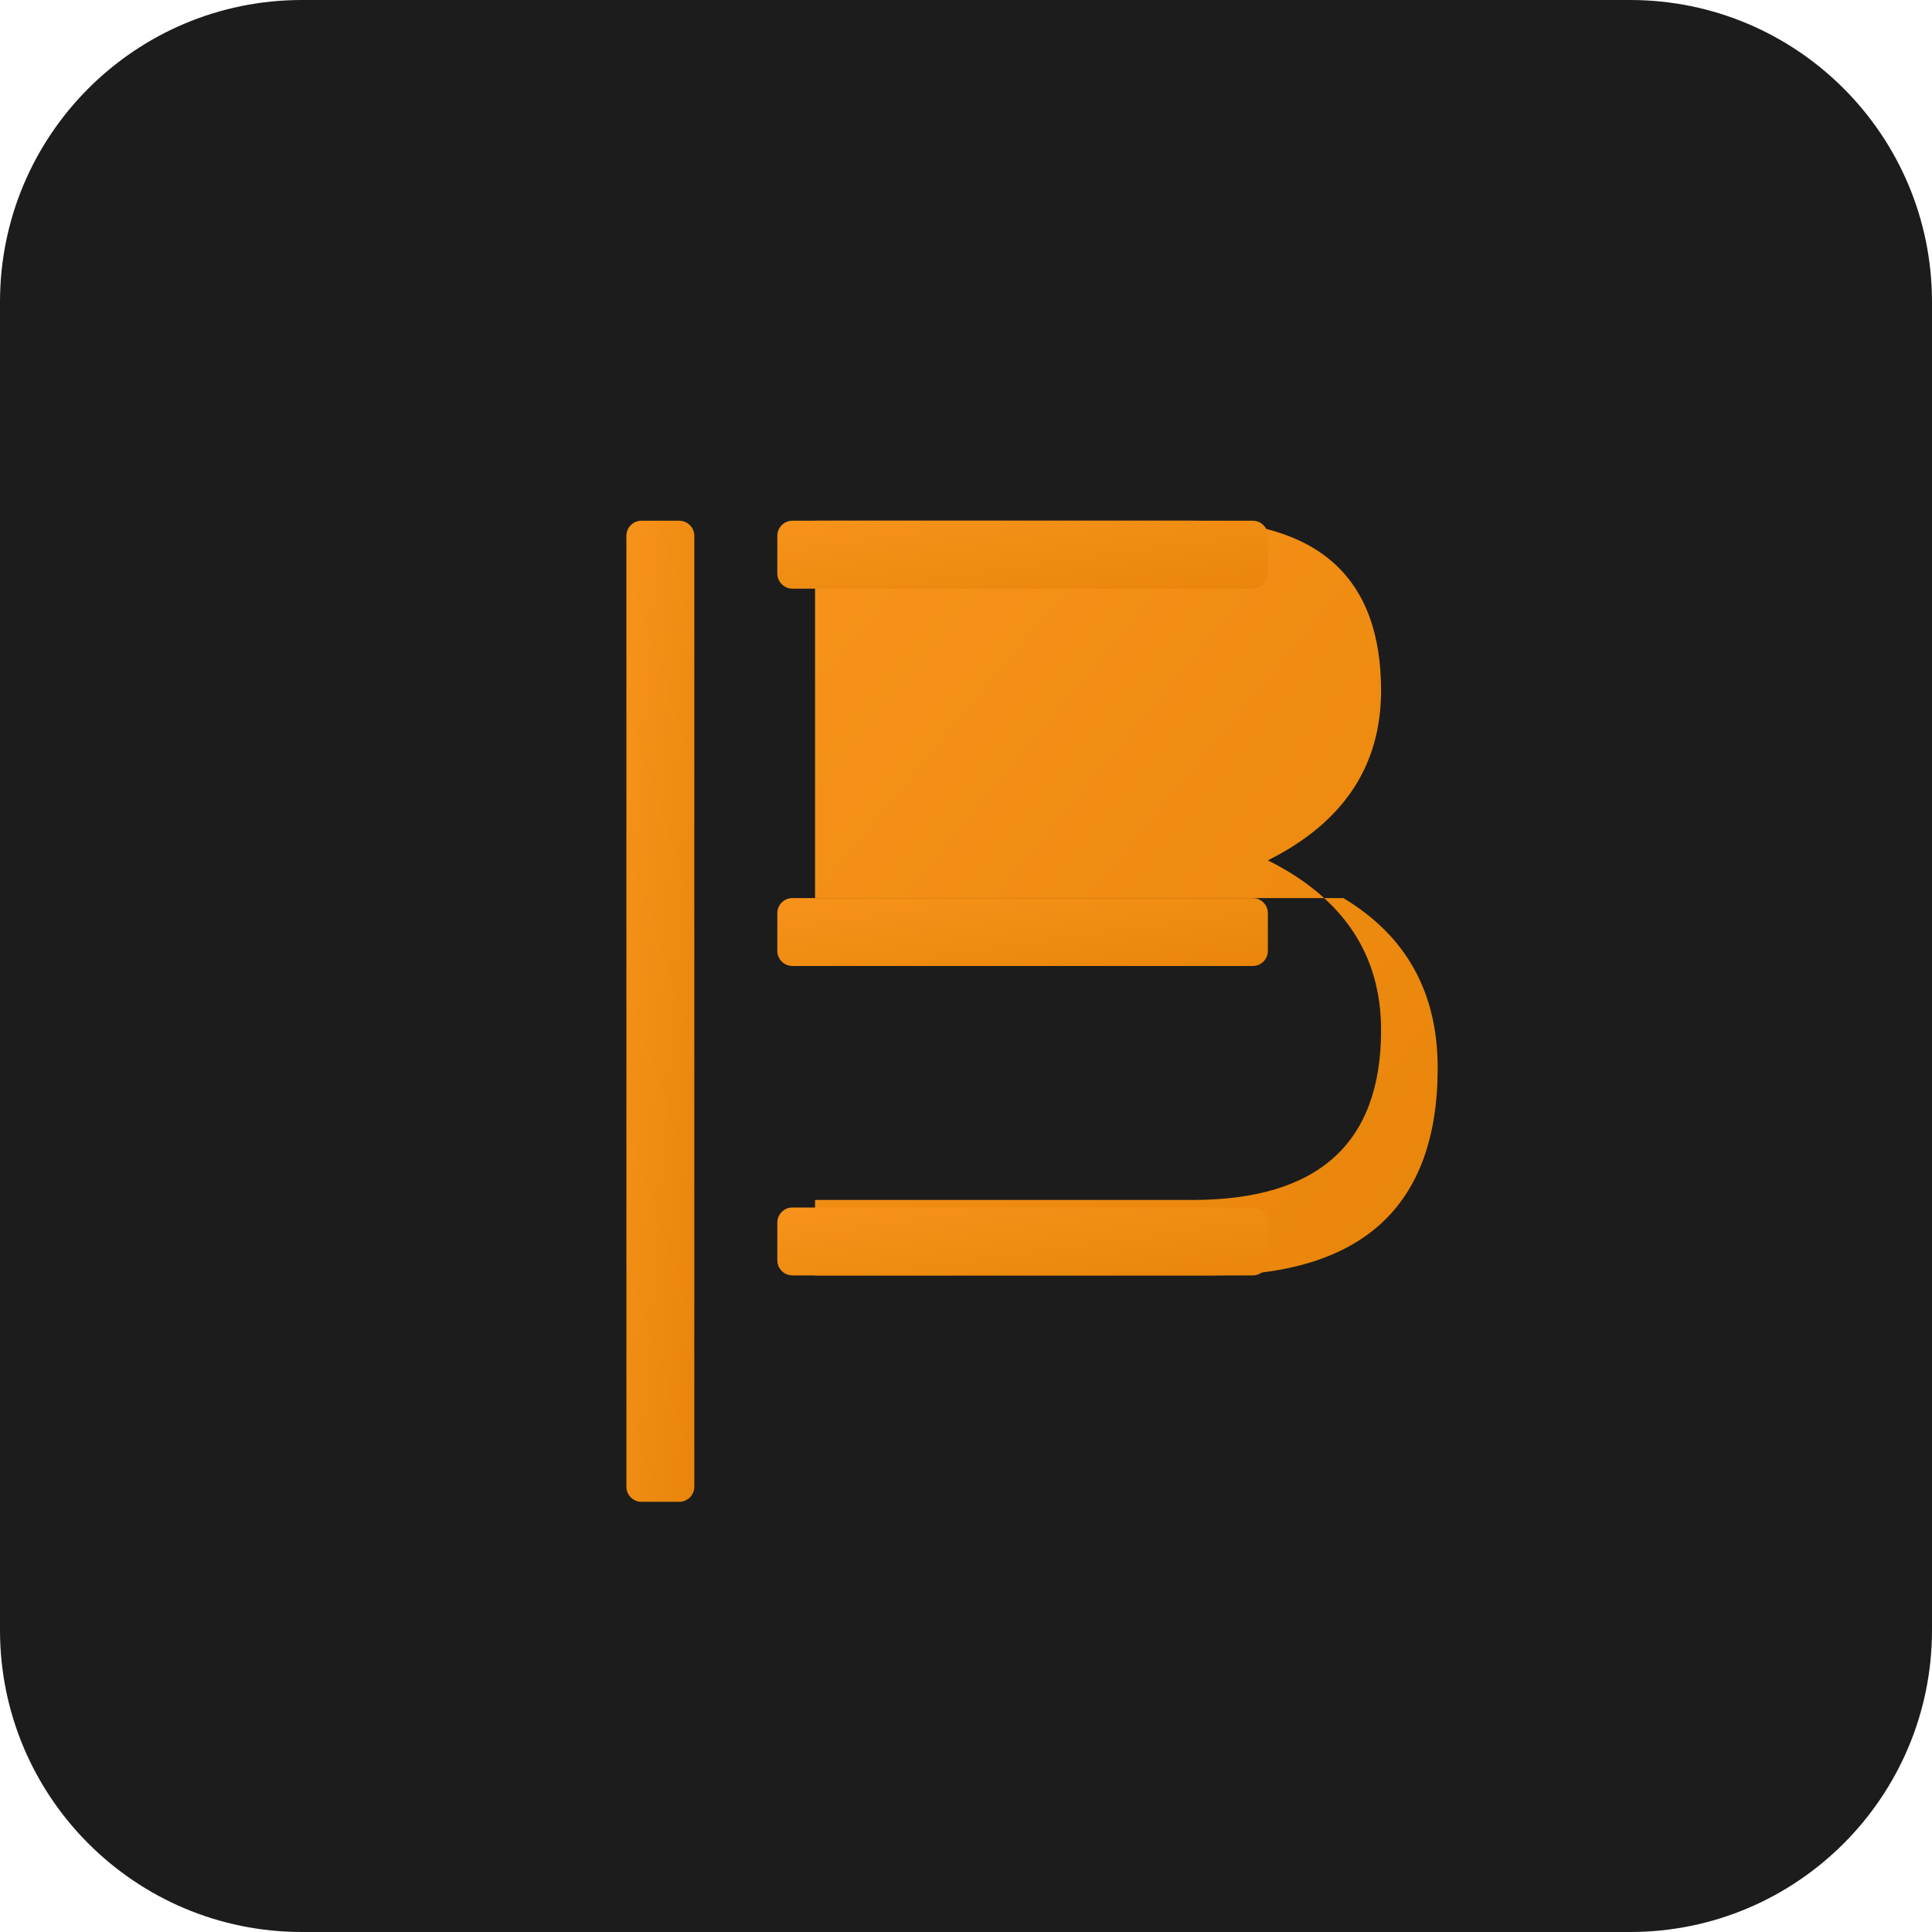
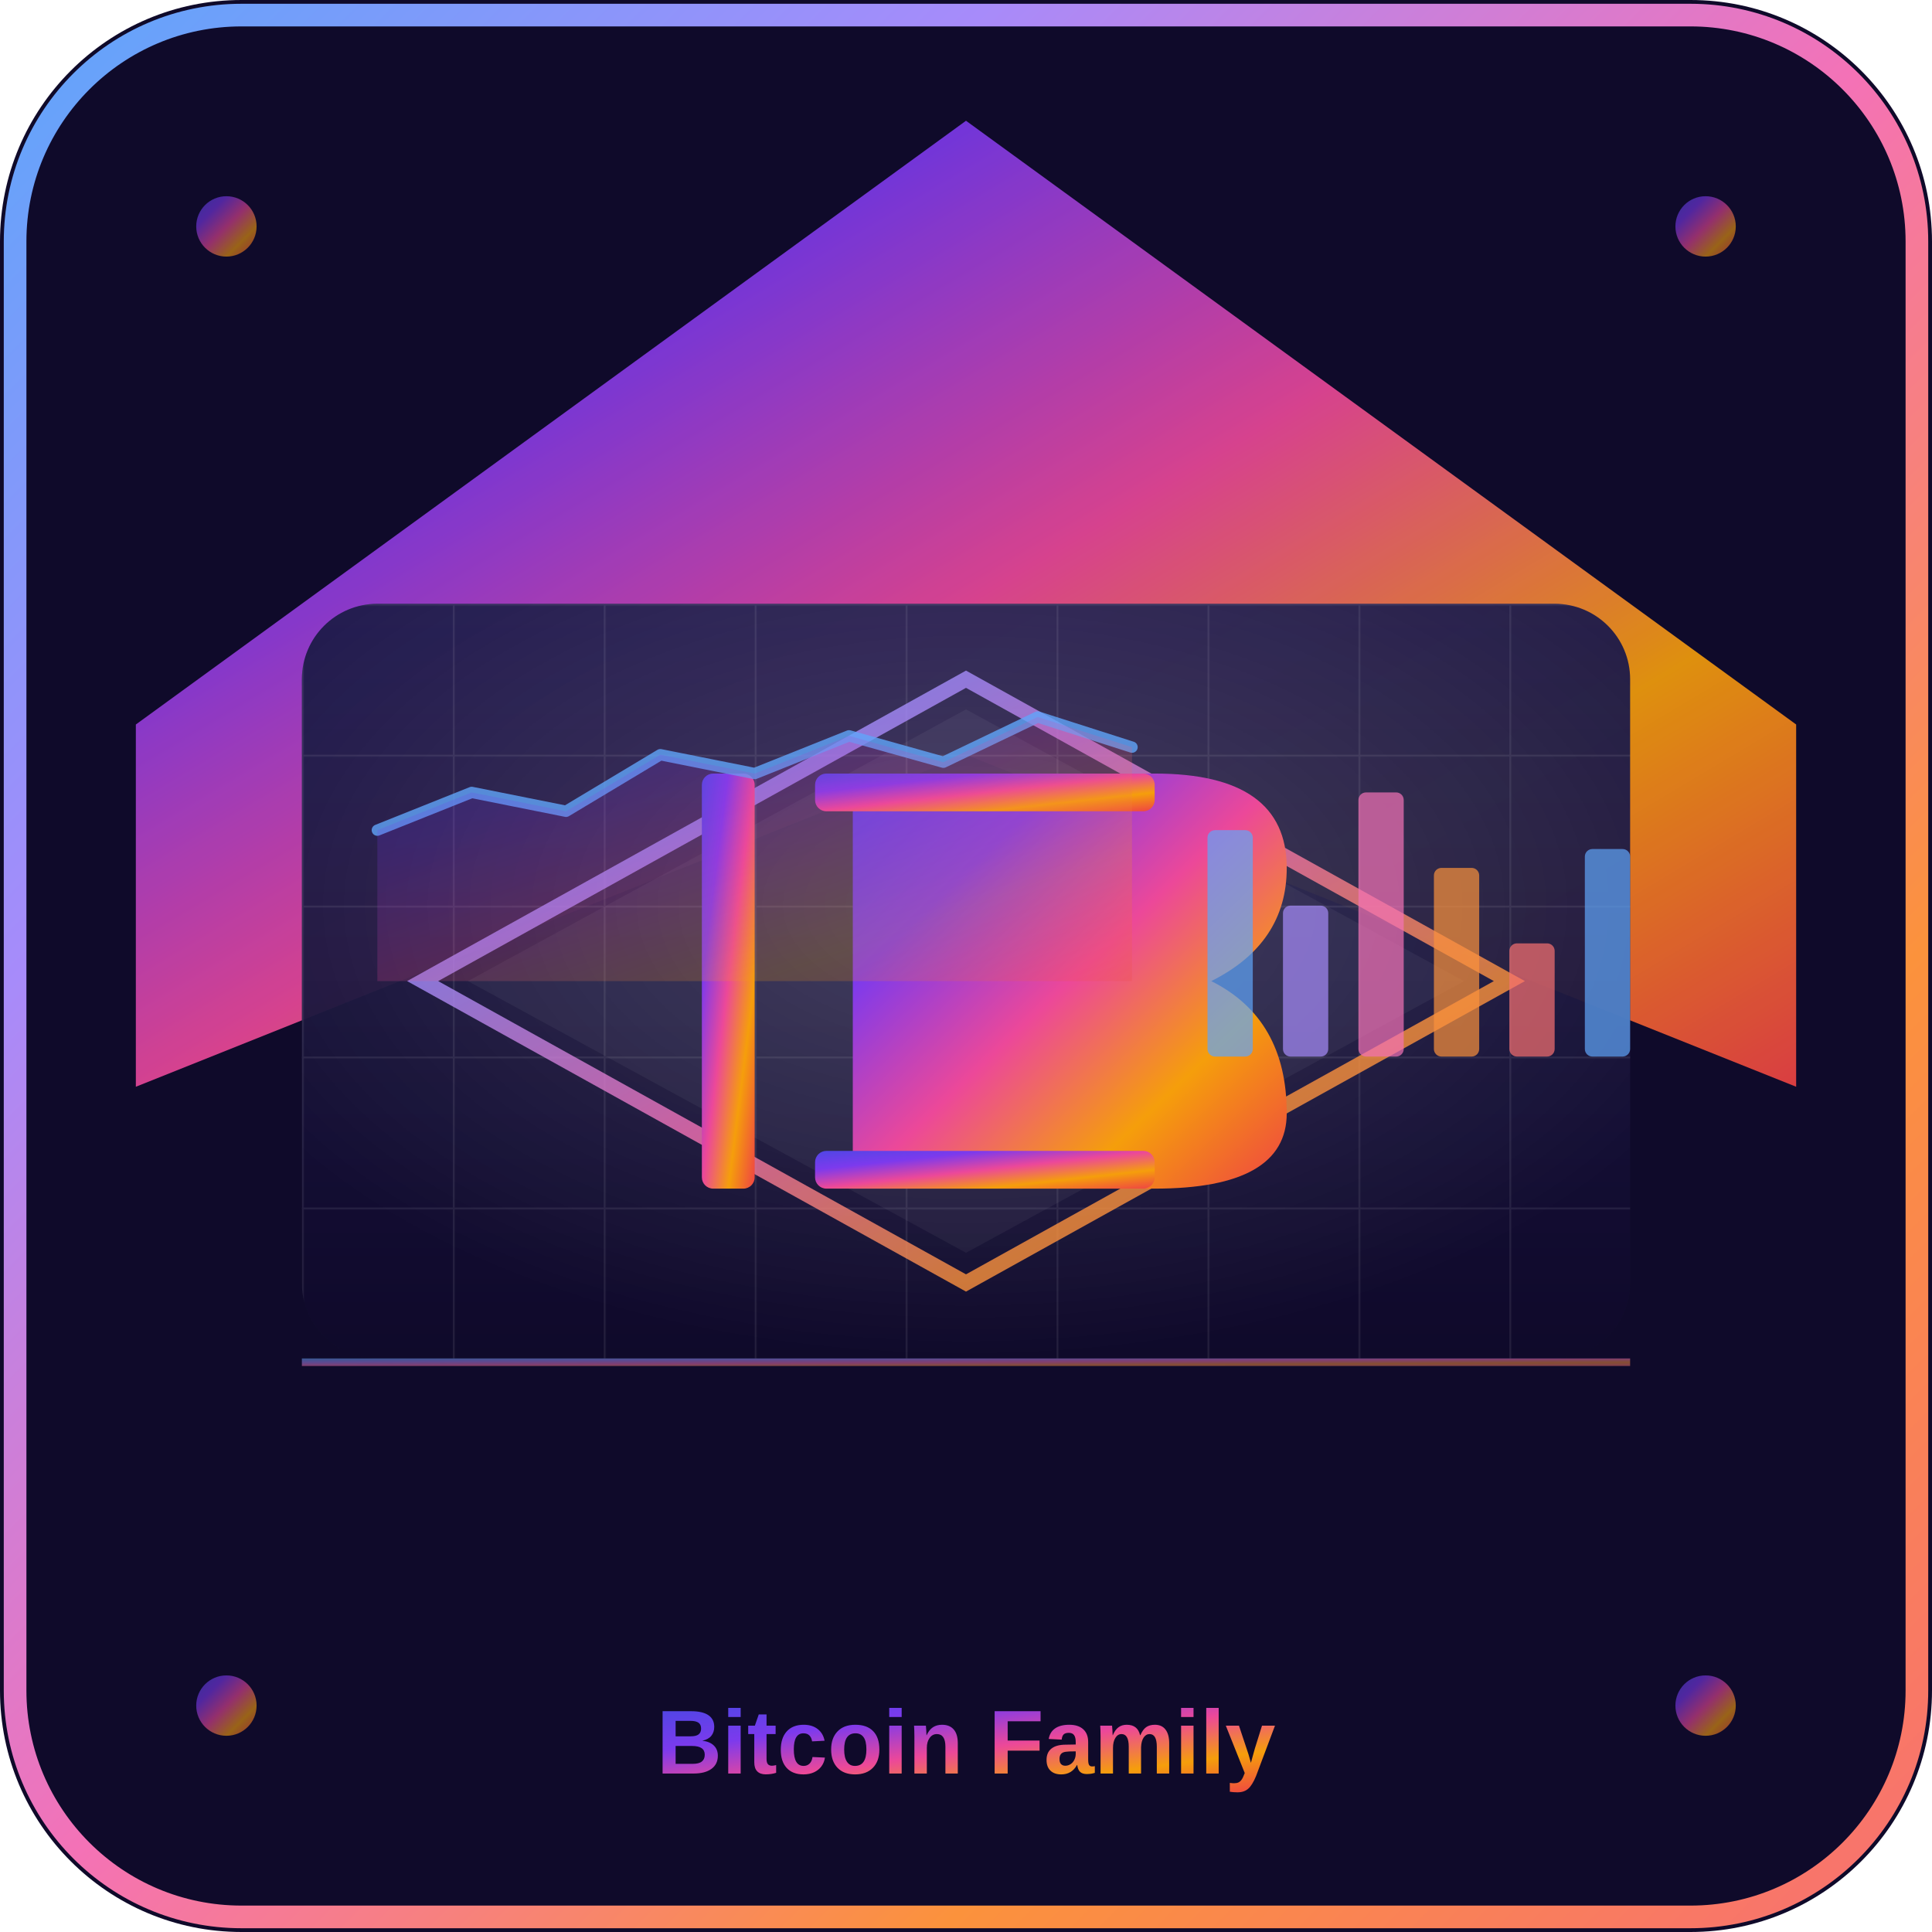
<svg xmlns="http://www.w3.org/2000/svg" viewBox="0 0 512 512">
  <defs>
-     <linearGradient id="btcGrad" x1="0%" y1="0%" x2="100%" y2="100%">
-       <stop offset="0%" style="stop-color:#F7931A" />
-       <stop offset="100%" style="stop-color:#E8850A" />
+     <linearGradient id="topGrad" x1="0%" y1="0%" x2="100%" y2="100%">
+       <stop offset="0%" style="stop-color:#4F46E5" />
+       <stop offset="25%" style="stop-color:#7C3AED" />
+       <stop offset="50%" style="stop-color:#EC4899" />
+       <stop offset="75%" style="stop-color:#F59E0B" />
+       <stop offset="100%" style="stop-color:#EF4444" />
+     </linearGradient>
+     <linearGradient id="bottomGrad" x1="0%" y1="0%" x2="0%" y2="100%">
+       <stop offset="0%" style="stop-color:#1E1B4B" />
+       <stop offset="100%" style="stop-color:#0F0A2A" />
+     </linearGradient>
+     <radialGradient id="innerGlow" cx="50%" cy="40%" r="60%">
+       <stop offset="0%" style="stop-color:rgba(255,255,255,0.15)" />
+       <stop offset="100%" style="stop-color:rgba(255,255,255,0)" />
+     </radialGradient>
+     <pattern id="grid" width="40" height="40" patternUnits="userSpaceOnUse">
+       <path d="M 40 0 L 0 0 0 40" fill="none" stroke="rgba(255,255,255,0.08)" stroke-width="1" />
+     </pattern>
+     <linearGradient id="borderGrad" x1="0%" y1="0%" x2="100%" y2="100%">
+       <stop offset="0%" style="stop-color:#60A5FA" />
+       <stop offset="25%" style="stop-color:#A78BFA" />
+       <stop offset="50%" style="stop-color:#F472B6" />
+       <stop offset="75%" style="stop-color:#FB923C" />
+       <stop offset="100%" style="stop-color:#F87171" />
    </linearGradient>
  </defs>
-   <rect width="512" height="512" rx="80" fill="#1C1C1C" />
-   <g transform="translate(256, 268)">
-     <rect x="-90" y="-130" width="18" height="260" rx="4" fill="url(#btcGrad)" />
-     <path d="       M -40 -130       L 60 -130       Q 110 -130 110 -85       Q 110 -55 80 -40       Q 110 -25 110 5       Q 110 50 60 50       L -40 50       L -40 70       L 65 70       Q 125 70 125 15       Q 125 -15 100 -30       L -40 -30       Z     " fill="url(#btcGrad)" />
-     <rect x="-50" y="-130" width="130" height="18" rx="4" fill="url(#btcGrad)" />
-     <rect x="-50" y="-30" width="130" height="18" rx="4" fill="url(#btcGrad)" />
-     <rect x="-50" y="52" width="130" height="18" rx="4" fill="url(#btcGrad)" />
+   <rect width="512" height="512" rx="64" fill="#0F0A2A" />
+   <rect x="4" y="4" width="504" height="504" rx="60" fill="none" stroke="url(#borderGrad)" stroke-width="6" />
+   <polygon points="256,32 476,192 476,288 256,200 36,288 36,192" fill="url(#topGrad)" opacity="0.9" />
+   <rect x="80" y="160" width="352" height="200" rx="20" fill="url(#bottomGrad)" opacity="0.95" />
+   <rect x="80" y="160" width="352" height="200" rx="20" fill="url(#innerGlow)" />
+   <rect x="80" y="160" width="352" height="200" rx="20" fill="url(#grid)" />
+   <polygon points="256,180 400,260 256,340 112,260" fill="none" stroke="url(#borderGrad)" stroke-width="4" opacity="0.8" />
+   <polygon points="256,188 388,260 256,332 124,260" fill="rgba(255,255,255,0.05)" stroke="none" />
+   <g transform="translate(256, 260)">
+     <rect x="-70" y="-55" width="14" height="110" rx="3" fill="url(#topGrad)" />
+     <path d="       M -30 -55       L 50 -55       Q 85 -55 85 -30       Q 85 -10 65 0       Q 85 10 85 35       Q 85 55 50 55       L -30 55       Z     " fill="url(#topGrad)" />
+     <rect x="-40" y="-55" width="90" height="10" rx="3" fill="url(#topGrad)" />
+     <rect x="-40" y="45" width="90" height="10" rx="3" fill="url(#topGrad)" />
  </g>
+   <g transform="translate(100, 180)">
+     <polyline points="0,40 25,30 50,35 75,20 100,25 125,15 150,22 175,10 200,18" fill="none" stroke="#60A5FA" stroke-width="3" stroke-linecap="round" stroke-linejoin="round" opacity="0.8" />
+     <polygon points="0,40 25,30 50,35 75,20 100,25 125,15 150,22 175,10 200,18 200,80 0,80" fill="url(#topGrad)" opacity="0.2" />
+   </g>
+   <g transform="translate(320, 200)">
+     <rect x="0" y="20" width="12" height="60" rx="2" fill="#60A5FA" opacity="0.7" />
+     <rect x="20" y="40" width="12" height="40" rx="2" fill="#A78BFA" opacity="0.7" />
+     <rect x="40" y="10" width="12" height="70" rx="2" fill="#F472B6" opacity="0.7" />
+     <rect x="60" y="30" width="12" height="50" rx="2" fill="#FB923C" opacity="0.7" />
+     <rect x="80" y="50" width="12" height="30" rx="2" fill="#F87171" opacity="0.7" />
+     <rect x="100" y="25" width="12" height="55" rx="2" fill="#60A5FA" opacity="0.7" />
+   </g>
+   <rect x="80" y="360" width="352" height="2" fill="url(#borderGrad)" opacity="0.5" />
+   <text x="256" y="470" font-family="Arial, Helvetica, sans-serif" font-size="24" font-weight="bold" text-anchor="middle" fill="url(#topGrad)">Bitcoin Family</text>
+   <circle cx="60" cy="60" r="8" fill="url(#topGrad)" opacity="0.6" />
+   <circle cx="452" cy="60" r="8" fill="url(#topGrad)" opacity="0.6" />
+   <circle cx="60" cy="452" r="8" fill="url(#topGrad)" opacity="0.6" />
+   <circle cx="452" cy="452" r="8" fill="url(#topGrad)" opacity="0.6" />
</svg>
